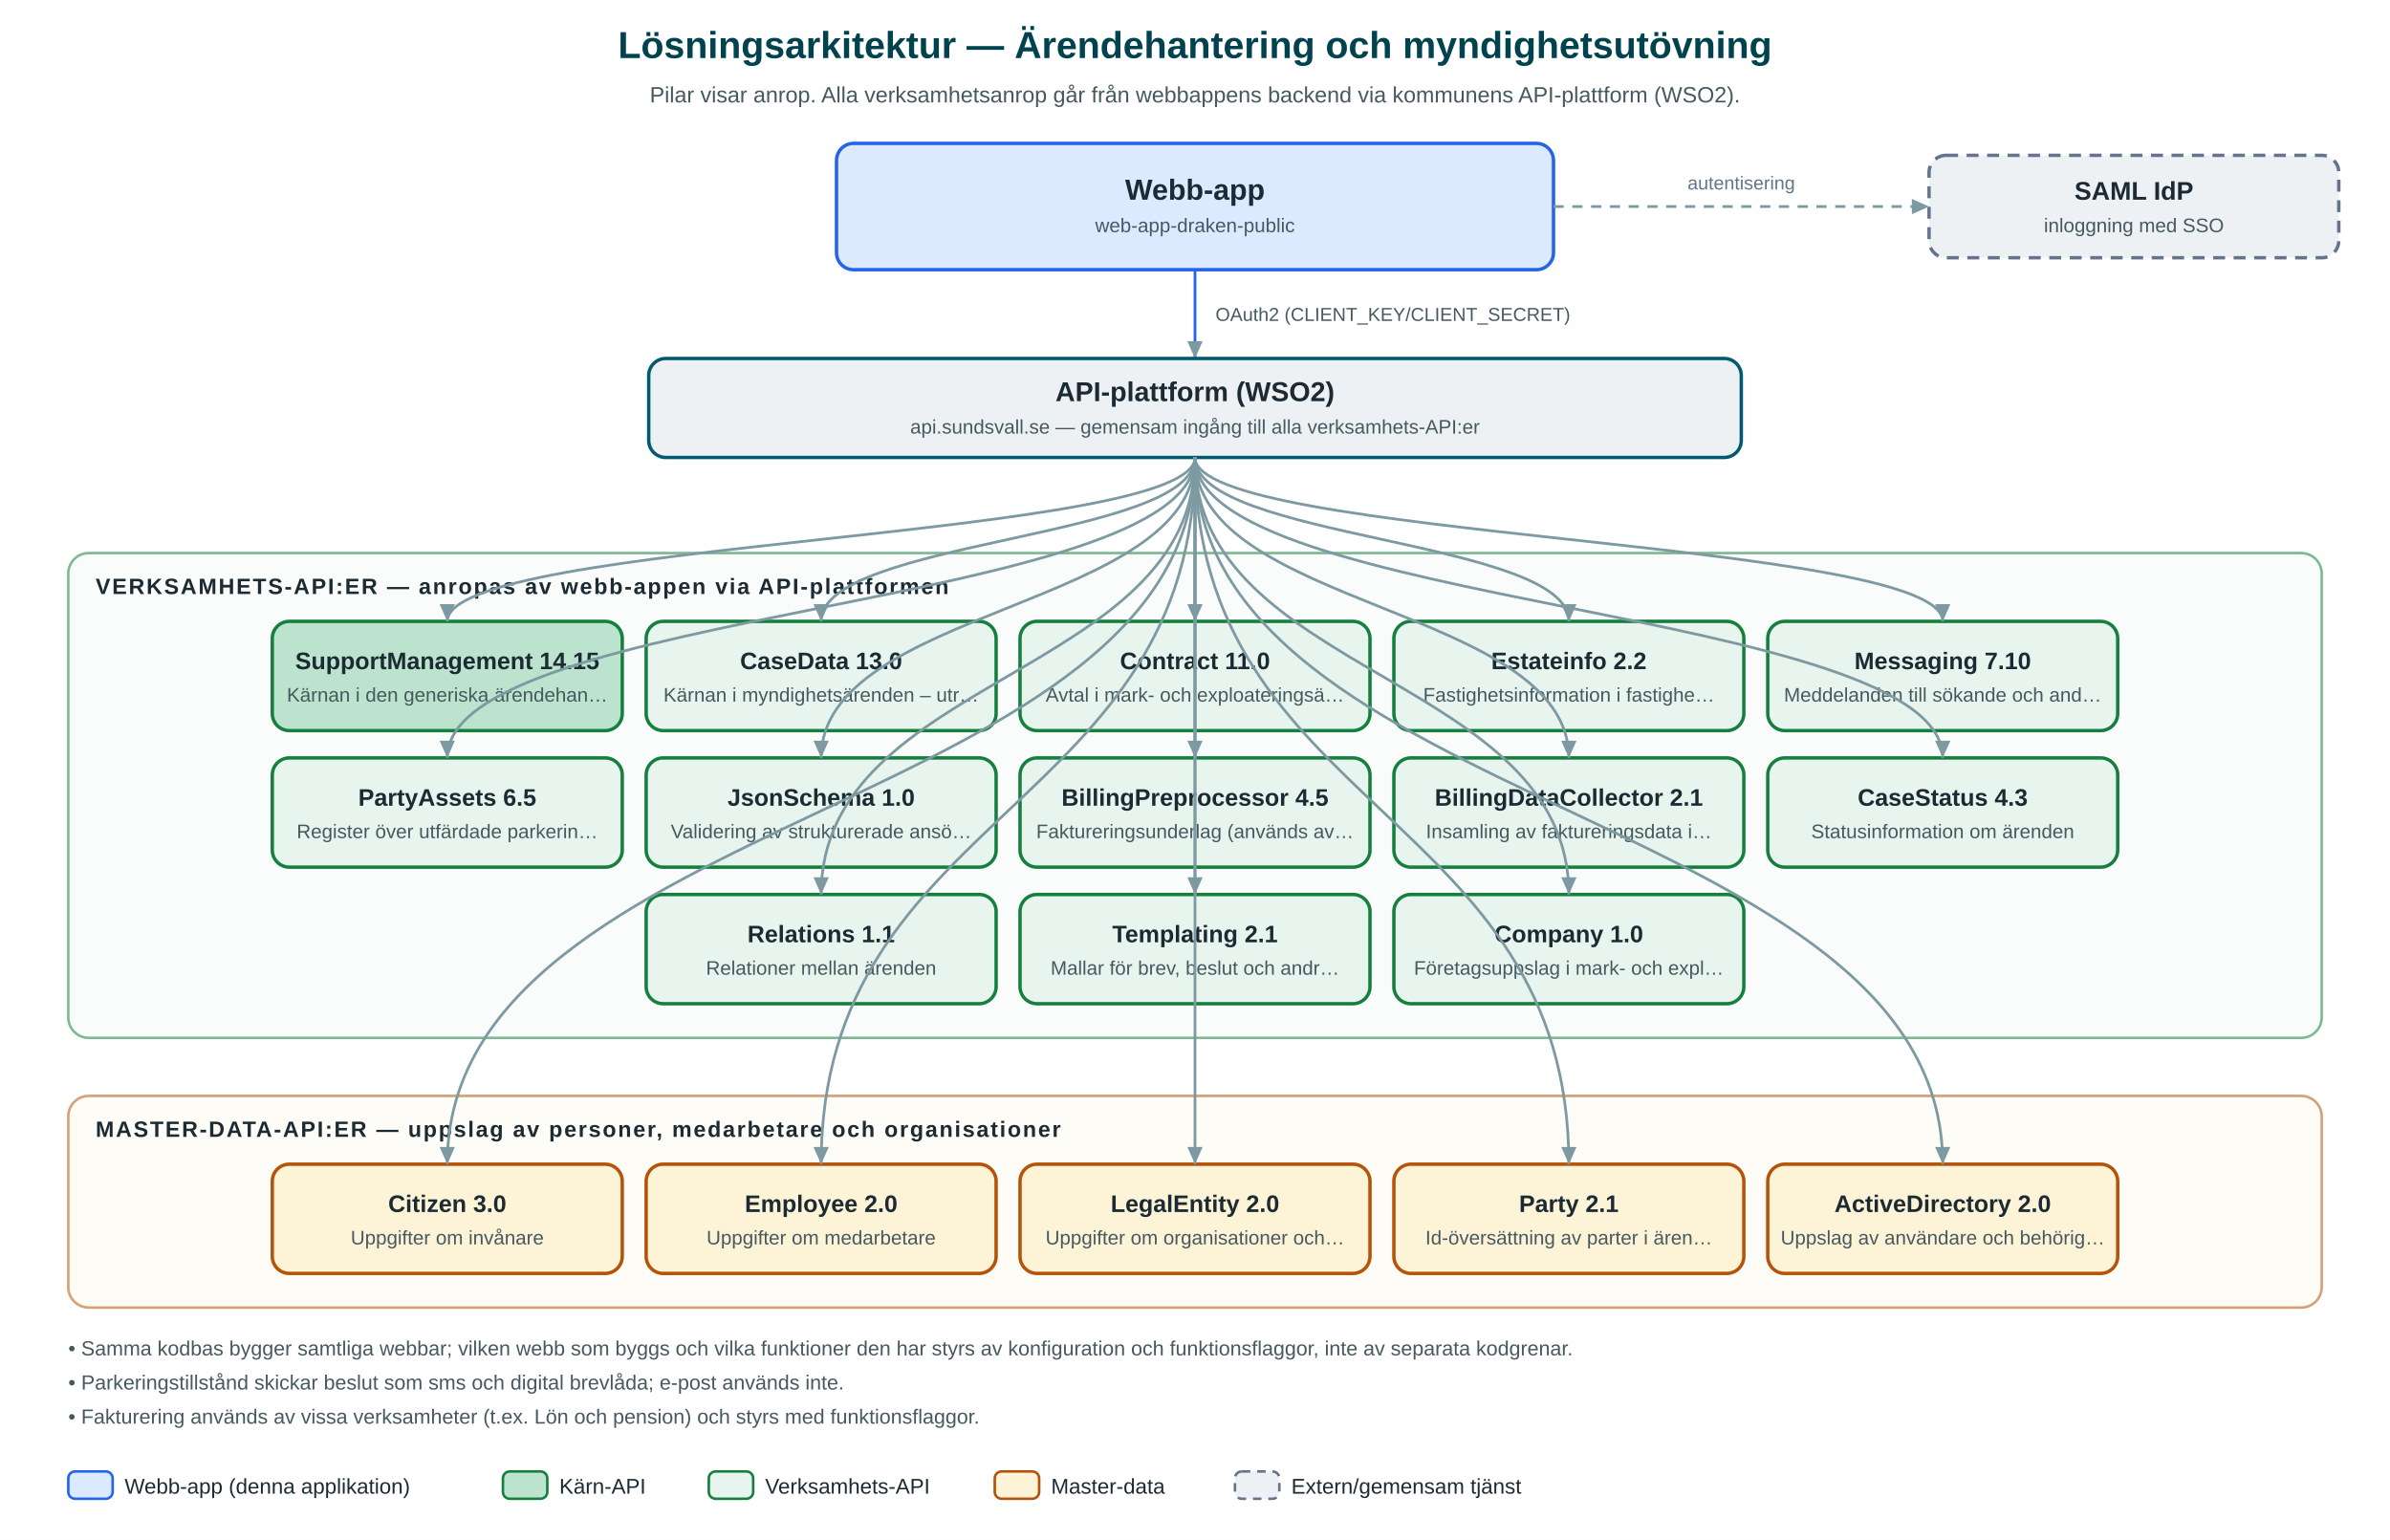
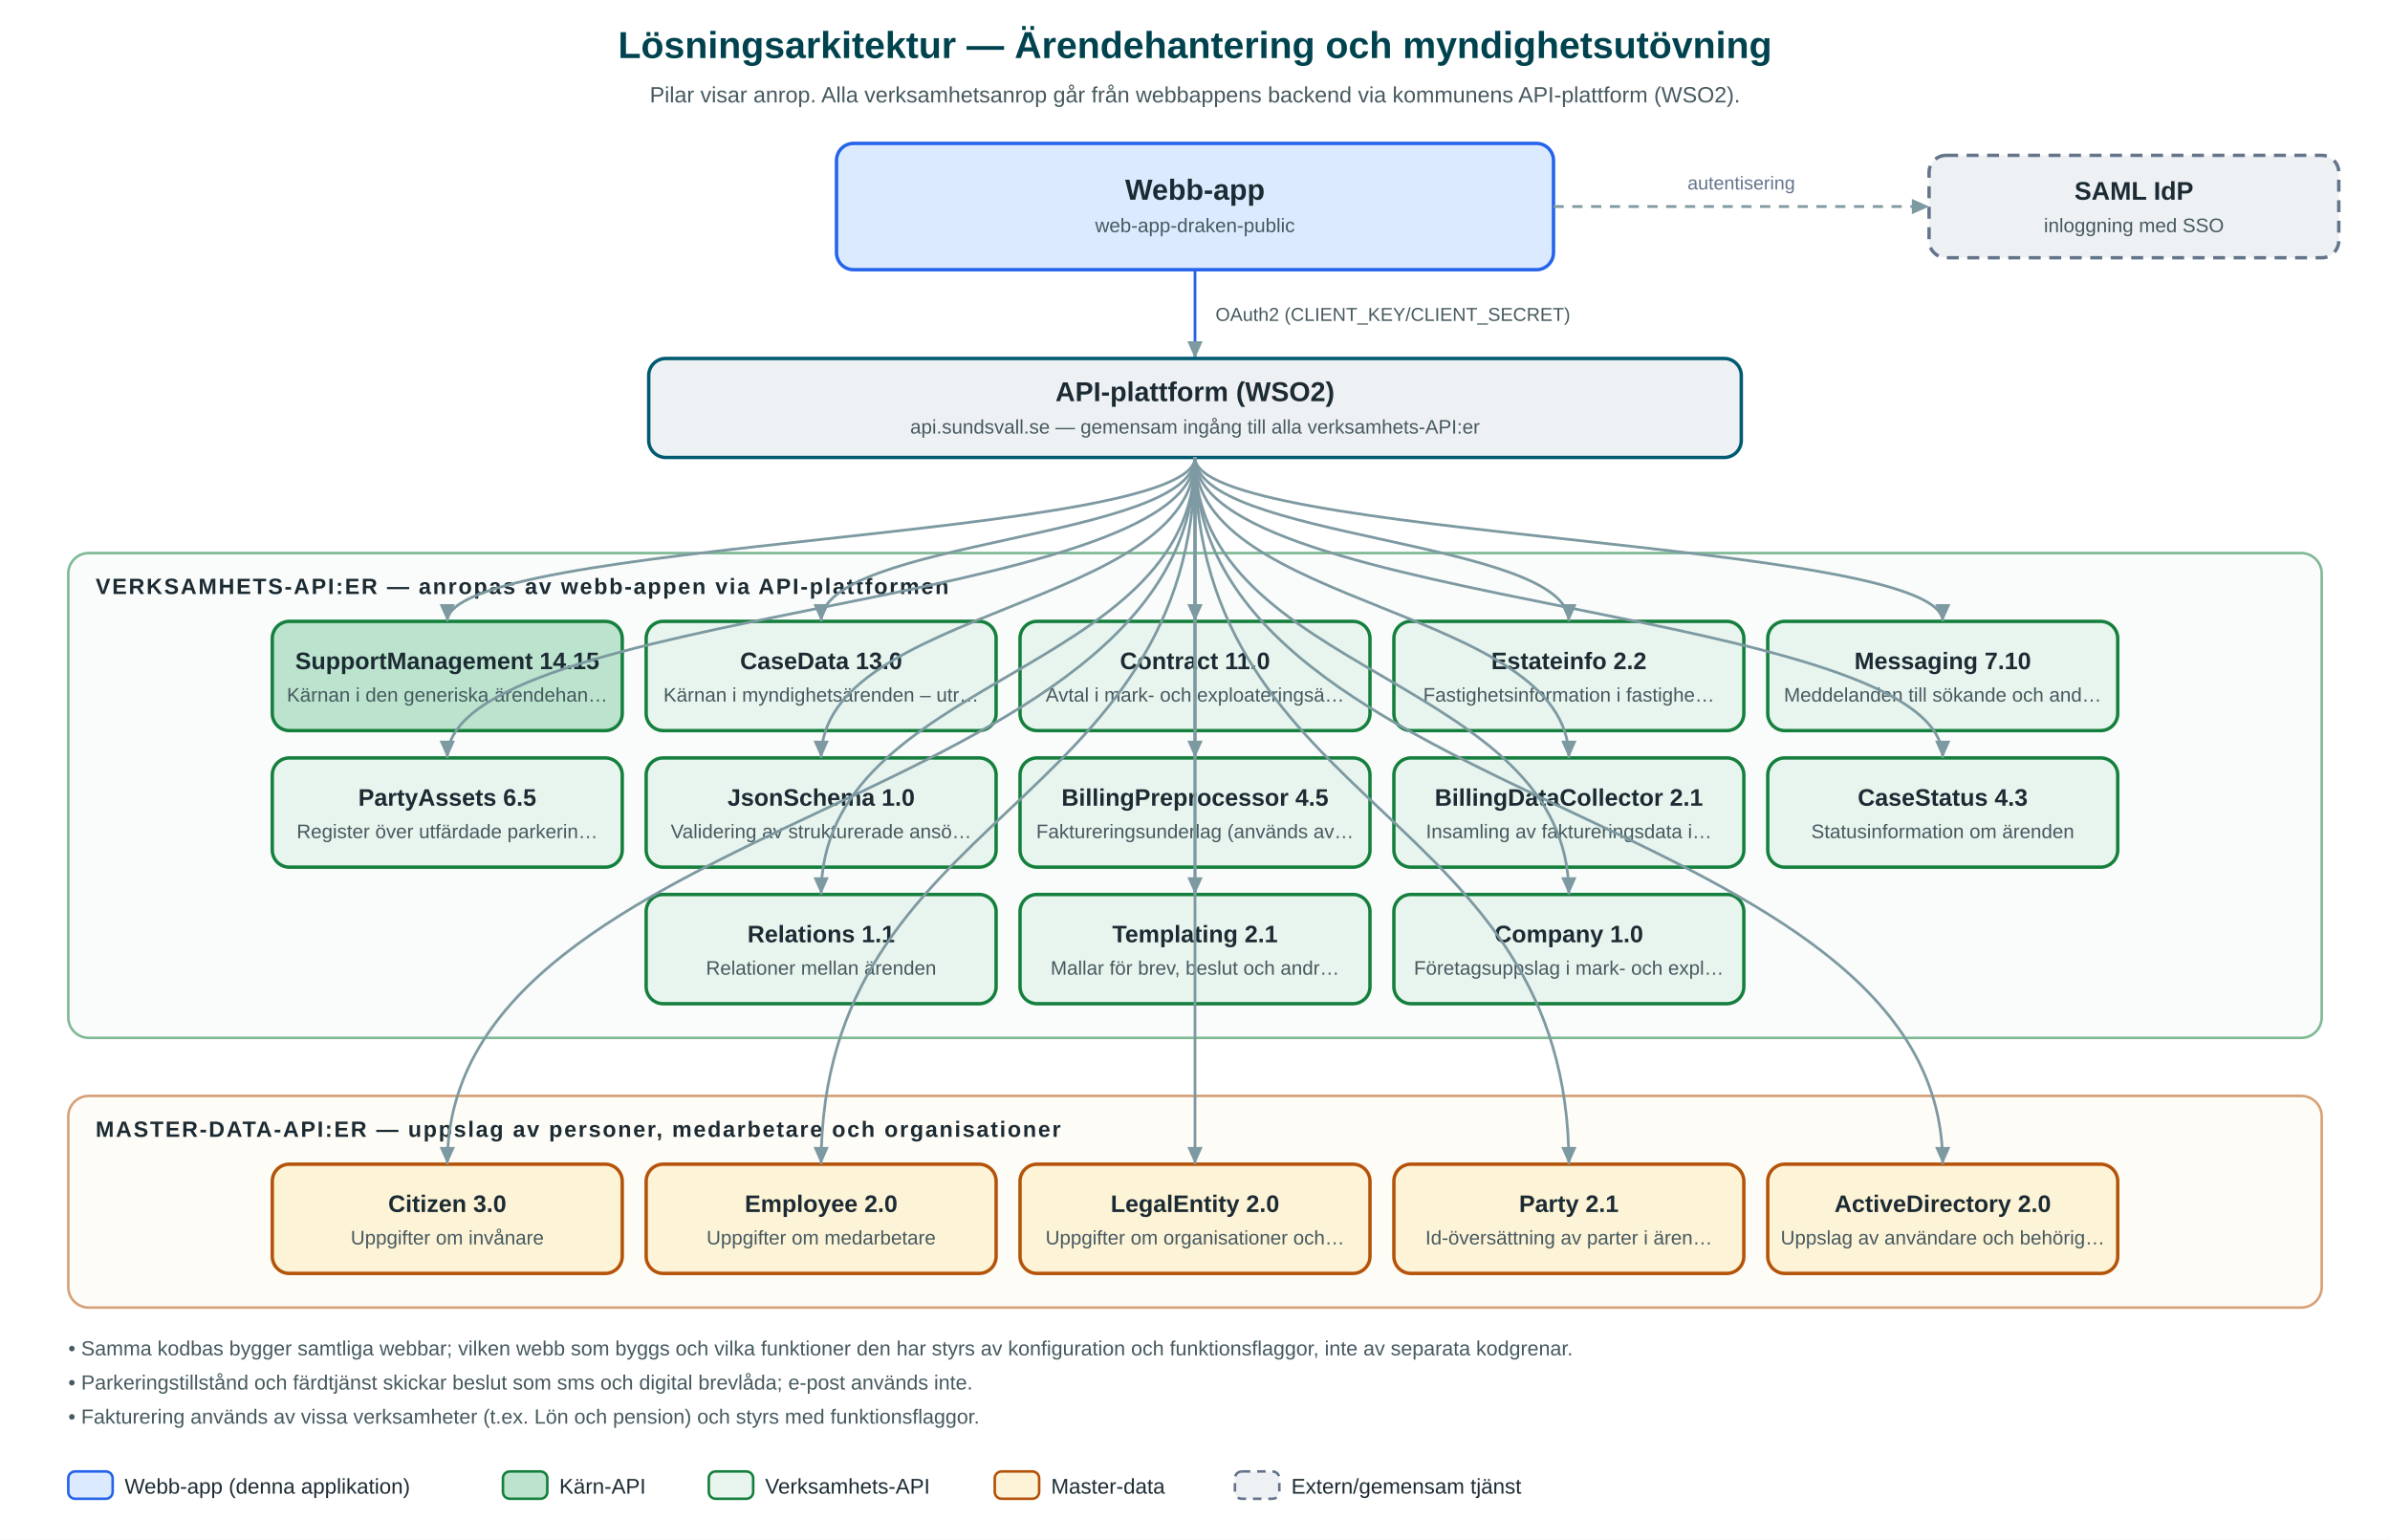
<svg xmlns="http://www.w3.org/2000/svg" viewBox="0 0 1400 902" font-family="Segoe UI, Helvetica Neue, Arial, sans-serif" role="img" aria-label="Arkitekturdiagram för Ärendehantering och myndighetsutövning">
  <defs>
    <marker id="arr" viewBox="0 0 10 10" refX="9" refY="5" markerWidth="7" markerHeight="7" orient="auto-start-reverse">
      <path d="M 0 1 L 9 5 L 0 9 z" fill="#7d99a1" />
    </marker>
  </defs>
  <rect width="1400" height="902" fill="#ffffff" />
  <text x="700.0" y="34" text-anchor="middle" font-size="22" font-weight="bold" fill="#00434f">Lösningsarkitektur — Ärendehantering och myndighetsutövning</text>
  <text x="700.0" y="60" text-anchor="middle" font-size="13" fill="#46595f">Pilar visar anrop. Alla verksamhetsanrop går från webbappens backend via kommunens API-plattform (WSO2).</text>
  <rect x="490.0" y="84" rx="10" width="420" height="74" fill="#dbeafe" stroke="#2563eb" stroke-width="2" />
  <text x="700.0" y="117.0" text-anchor="middle" font-size="17" font-weight="bold" fill="#1c2b33">Webb-app</text>
  <text x="700.0" y="136.0" text-anchor="middle" font-size="11.5" fill="#46595f">web-app-draken-public</text>
  <rect x="1130" y="91" rx="10" width="240" height="60" fill="#eef1f4" stroke="#64748b" stroke-width="2" stroke-dasharray="7,5" />
  <text x="1250.0" y="117.0" text-anchor="middle" font-size="15" font-weight="bold" fill="#1c2b33">SAML IdP</text>
  <text x="1250.0" y="136.0" text-anchor="middle" font-size="11.5" fill="#46595f">inloggning med SSO</text>
  <path d="M 910.0 121.0 L 1130 121.0" fill="none" stroke="#7d99a1" stroke-width="1.6" stroke-dasharray="6,5" marker-end="url(#arr)" />
  <text x="1020.0" y="111.0" text-anchor="middle" font-size="11" fill="#64748b">autentisering</text>
  <path d="M 700.0 158 L 700.0 210" fill="none" stroke="#2563eb" stroke-width="1.6" marker-end="url(#arr)" />
  <text x="712.0" y="188" font-size="11" fill="#46595f">OAuth2 (CLIENT_KEY/CLIENT_SECRET)</text>
  <rect x="380.0" y="210" rx="10" width="640" height="58" fill="#eef1f4" stroke="#005a70" stroke-width="2" />
  <text x="700.0" y="235.0" text-anchor="middle" font-size="16" font-weight="bold" fill="#1c2b33">API-plattform (WSO2)</text>
  <text x="700.0" y="254.0" text-anchor="middle" font-size="11.5" fill="#46595f">api.sundsvall.se — gemensam ingång till alla verksamhets-API:er</text>
  <rect x="40" y="324" rx="12" width="1320" height="284" fill="#f4faf6" stroke="#15803d" stroke-width="1.5" opacity="0.55" />
  <text x="56" y="348" font-size="13" font-weight="bold" letter-spacing="1" fill="#1c2b33">VERKSAMHETS-API:ER — anropas av webb-appen via API-plattformen</text>
  <rect x="159.5" y="364" rx="10" width="205" height="64" fill="#bbe3cd" stroke="#15803d" stroke-width="2" />
  <text x="262.0" y="392.0" text-anchor="middle" font-size="14" font-weight="bold" fill="#1c2b33">SupportManagement 14.15</text>
  <text x="262.0" y="411.0" text-anchor="middle" font-size="11.5" fill="#46595f">Kärnan i den generiska ärendehan…</text>
  <path d="M 700.0 268 C 700.0 316.0, 262.0 316.0, 262.0 364" fill="none" stroke="#7d99a1" stroke-width="1.6" marker-end="url(#arr)" />
  <rect x="378.5" y="364" rx="10" width="205" height="64" fill="#e8f5ee" stroke="#15803d" stroke-width="2" />
  <text x="481.0" y="392.0" text-anchor="middle" font-size="14" font-weight="bold" fill="#1c2b33">CaseData 13.0</text>
  <text x="481.0" y="411.0" text-anchor="middle" font-size="11.5" fill="#46595f">Kärnan i myndighetsärenden – utr…</text>
  <path d="M 700.0 268 C 700.0 316.0, 481.0 316.0, 481.0 364" fill="none" stroke="#7d99a1" stroke-width="1.6" marker-end="url(#arr)" />
  <rect x="597.5" y="364" rx="10" width="205" height="64" fill="#e8f5ee" stroke="#15803d" stroke-width="2" />
  <text x="700.0" y="392.0" text-anchor="middle" font-size="14" font-weight="bold" fill="#1c2b33">Contract 11.0</text>
  <text x="700.0" y="411.0" text-anchor="middle" font-size="11.5" fill="#46595f">Avtal i mark- och exploateringsä…</text>
  <path d="M 700.0 268 C 700.0 316.0, 700.0 316.0, 700.0 364" fill="none" stroke="#7d99a1" stroke-width="1.6" marker-end="url(#arr)" />
  <rect x="816.5" y="364" rx="10" width="205" height="64" fill="#e8f5ee" stroke="#15803d" stroke-width="2" />
  <text x="919.0" y="392.0" text-anchor="middle" font-size="14" font-weight="bold" fill="#1c2b33">Estateinfo 2.2</text>
  <text x="919.0" y="411.0" text-anchor="middle" font-size="11.5" fill="#46595f">Fastighetsinformation i fastighe…</text>
  <path d="M 700.0 268 C 700.0 316.0, 919.0 316.0, 919.0 364" fill="none" stroke="#7d99a1" stroke-width="1.6" marker-end="url(#arr)" />
  <rect x="1035.5" y="364" rx="10" width="205" height="64" fill="#e8f5ee" stroke="#15803d" stroke-width="2" />
  <text x="1138.0" y="392.0" text-anchor="middle" font-size="14" font-weight="bold" fill="#1c2b33">Messaging 7.10</text>
  <text x="1138.0" y="411.0" text-anchor="middle" font-size="11.5" fill="#46595f">Meddelanden till sökande och and…</text>
  <path d="M 700.0 268 C 700.0 316.0, 1138.0 316.0, 1138.0 364" fill="none" stroke="#7d99a1" stroke-width="1.6" marker-end="url(#arr)" />
  <rect x="159.5" y="444" rx="10" width="205" height="64" fill="#e8f5ee" stroke="#15803d" stroke-width="2" />
  <text x="262.0" y="472.0" text-anchor="middle" font-size="14" font-weight="bold" fill="#1c2b33">PartyAssets 6.5</text>
  <text x="262.0" y="491.0" text-anchor="middle" font-size="11.5" fill="#46595f">Register över utfärdade parkerin…</text>
  <path d="M 700.0 268 C 700.0 356.0, 262.0 356.0, 262.0 444" fill="none" stroke="#7d99a1" stroke-width="1.6" marker-end="url(#arr)" />
  <rect x="378.5" y="444" rx="10" width="205" height="64" fill="#e8f5ee" stroke="#15803d" stroke-width="2" />
  <text x="481.0" y="472.0" text-anchor="middle" font-size="14" font-weight="bold" fill="#1c2b33">JsonSchema 1.0</text>
  <text x="481.0" y="491.0" text-anchor="middle" font-size="11.5" fill="#46595f">Validering av strukturerade ansö…</text>
  <path d="M 700.0 268 C 700.0 356.0, 481.0 356.0, 481.0 444" fill="none" stroke="#7d99a1" stroke-width="1.6" marker-end="url(#arr)" />
  <rect x="597.5" y="444" rx="10" width="205" height="64" fill="#e8f5ee" stroke="#15803d" stroke-width="2" />
  <text x="700.0" y="472.0" text-anchor="middle" font-size="14" font-weight="bold" fill="#1c2b33">BillingPreprocessor 4.5</text>
  <text x="700.0" y="491.0" text-anchor="middle" font-size="11.5" fill="#46595f">Faktureringsunderlag (används av…</text>
  <path d="M 700.0 268 C 700.0 356.0, 700.0 356.0, 700.0 444" fill="none" stroke="#7d99a1" stroke-width="1.6" marker-end="url(#arr)" />
  <rect x="816.5" y="444" rx="10" width="205" height="64" fill="#e8f5ee" stroke="#15803d" stroke-width="2" />
  <text x="919.0" y="472.0" text-anchor="middle" font-size="14" font-weight="bold" fill="#1c2b33">BillingDataCollector 2.1</text>
  <text x="919.0" y="491.0" text-anchor="middle" font-size="11.5" fill="#46595f">Insamling av faktureringsdata i…</text>
  <path d="M 700.0 268 C 700.0 356.0, 919.0 356.0, 919.0 444" fill="none" stroke="#7d99a1" stroke-width="1.6" marker-end="url(#arr)" />
  <rect x="1035.5" y="444" rx="10" width="205" height="64" fill="#e8f5ee" stroke="#15803d" stroke-width="2" />
  <text x="1138.0" y="472.0" text-anchor="middle" font-size="14" font-weight="bold" fill="#1c2b33">CaseStatus 4.3</text>
  <text x="1138.0" y="491.0" text-anchor="middle" font-size="11.5" fill="#46595f">Statusinformation om ärenden</text>
  <path d="M 700.0 268 C 700.0 356.0, 1138.0 356.0, 1138.0 444" fill="none" stroke="#7d99a1" stroke-width="1.6" marker-end="url(#arr)" />
  <rect x="378.5" y="524" rx="10" width="205" height="64" fill="#e8f5ee" stroke="#15803d" stroke-width="2" />
  <text x="481.0" y="552.0" text-anchor="middle" font-size="14" font-weight="bold" fill="#1c2b33">Relations 1.1</text>
  <text x="481.0" y="571.0" text-anchor="middle" font-size="11.5" fill="#46595f">Relationer mellan ärenden</text>
  <path d="M 700.0 268 C 700.0 396.0, 481.0 396.0, 481.0 524" fill="none" stroke="#7d99a1" stroke-width="1.6" marker-end="url(#arr)" />
  <rect x="597.5" y="524" rx="10" width="205" height="64" fill="#e8f5ee" stroke="#15803d" stroke-width="2" />
  <text x="700.0" y="552.0" text-anchor="middle" font-size="14" font-weight="bold" fill="#1c2b33">Templating 2.1</text>
  <text x="700.0" y="571.0" text-anchor="middle" font-size="11.5" fill="#46595f">Mallar för brev, beslut och andr…</text>
  <path d="M 700.0 268 C 700.0 396.0, 700.0 396.0, 700.0 524" fill="none" stroke="#7d99a1" stroke-width="1.6" marker-end="url(#arr)" />
  <rect x="816.5" y="524" rx="10" width="205" height="64" fill="#e8f5ee" stroke="#15803d" stroke-width="2" />
  <text x="919.0" y="552.0" text-anchor="middle" font-size="14" font-weight="bold" fill="#1c2b33">Company 1.0</text>
  <text x="919.0" y="571.0" text-anchor="middle" font-size="11.5" fill="#46595f">Företagsuppslag i mark- och expl…</text>
  <path d="M 700.0 268 C 700.0 396.0, 919.0 396.0, 919.0 524" fill="none" stroke="#7d99a1" stroke-width="1.6" marker-end="url(#arr)" />
  <rect x="40" y="642" rx="12" width="1320" height="124" fill="#fdf9ef" stroke="#b45309" stroke-width="1.5" opacity="0.55" />
  <text x="56" y="666" font-size="13" font-weight="bold" letter-spacing="1" fill="#1c2b33">MASTER-DATA-API:ER — uppslag av personer, medarbetare och organisationer</text>
  <rect x="159.5" y="682" rx="10" width="205" height="64" fill="#fdf3d7" stroke="#b45309" stroke-width="2" />
  <text x="262.0" y="710.0" text-anchor="middle" font-size="14" font-weight="bold" fill="#1c2b33">Citizen 3.0</text>
  <text x="262.0" y="729.0" text-anchor="middle" font-size="11.5" fill="#46595f">Uppgifter om invånare</text>
  <path d="M 700.0 268 C 700.0 475.0, 262.0 475.0, 262.0 682" fill="none" stroke="#7d99a1" stroke-width="1.6" marker-end="url(#arr)" />
  <rect x="378.5" y="682" rx="10" width="205" height="64" fill="#fdf3d7" stroke="#b45309" stroke-width="2" />
  <text x="481.0" y="710.0" text-anchor="middle" font-size="14" font-weight="bold" fill="#1c2b33">Employee 2.0</text>
  <text x="481.0" y="729.0" text-anchor="middle" font-size="11.5" fill="#46595f">Uppgifter om medarbetare</text>
  <path d="M 700.0 268 C 700.0 475.0, 481.0 475.0, 481.0 682" fill="none" stroke="#7d99a1" stroke-width="1.6" marker-end="url(#arr)" />
  <rect x="597.5" y="682" rx="10" width="205" height="64" fill="#fdf3d7" stroke="#b45309" stroke-width="2" />
  <text x="700.0" y="710.0" text-anchor="middle" font-size="14" font-weight="bold" fill="#1c2b33">LegalEntity 2.0</text>
  <text x="700.0" y="729.0" text-anchor="middle" font-size="11.5" fill="#46595f">Uppgifter om organisationer och…</text>
  <path d="M 700.0 268 C 700.0 475.0, 700.0 475.0, 700.0 682" fill="none" stroke="#7d99a1" stroke-width="1.6" marker-end="url(#arr)" />
  <rect x="816.5" y="682" rx="10" width="205" height="64" fill="#fdf3d7" stroke="#b45309" stroke-width="2" />
  <text x="919.0" y="710.0" text-anchor="middle" font-size="14" font-weight="bold" fill="#1c2b33">Party 2.1</text>
  <text x="919.0" y="729.0" text-anchor="middle" font-size="11.5" fill="#46595f">Id-översättning av parter i ären…</text>
  <path d="M 700.0 268 C 700.0 475.0, 919.0 475.0, 919.0 682" fill="none" stroke="#7d99a1" stroke-width="1.6" marker-end="url(#arr)" />
  <rect x="1035.5" y="682" rx="10" width="205" height="64" fill="#fdf3d7" stroke="#b45309" stroke-width="2" />
  <text x="1138.0" y="710.0" text-anchor="middle" font-size="14" font-weight="bold" fill="#1c2b33">ActiveDirectory 2.0</text>
  <text x="1138.0" y="729.0" text-anchor="middle" font-size="11.5" fill="#46595f">Uppslag av användare och behörig…</text>
  <path d="M 700.0 268 C 700.0 475.0, 1138.0 475.0, 1138.0 682" fill="none" stroke="#7d99a1" stroke-width="1.6" marker-end="url(#arr)" />
  <text x="40" y="794" font-size="12" fill="#46595f">• Samma kodbas bygger samtliga webbar; vilken webb som byggs och vilka funktioner den har styrs av konfiguration och funktionsflaggor, inte av separata kodgrenar.</text>
-   <text x="40" y="814" font-size="12" fill="#46595f">• Parkeringstillstånd skickar beslut som sms och digital brevlåda; e-post används inte.</text>
+   <text x="40" y="814" font-size="12" fill="#46595f">• Parkeringstillstånd och färdtjänst skickar beslut som sms och digital brevlåda; e-post används inte.</text>
  <text x="40" y="834" font-size="12" fill="#46595f">• Fakturering används av vissa verksamheter (t.ex. Lön och pension) och styrs med funktionsflaggor.</text>
  <rect x="40" y="862" width="26" height="16" rx="4" fill="#dbeafe" stroke="#2563eb" stroke-width="1.5" />
  <text x="73" y="875" font-size="12.5" fill="#1c2b33">Webb-app (denna applikation)</text>
  <rect x="294.6" y="862" width="26" height="16" rx="4" fill="#bbe3cd" stroke="#15803d" stroke-width="1.5" />
  <text x="327.6" y="875" font-size="12.5" fill="#1c2b33">Kärn-API</text>
  <rect x="415.2" y="862" width="26" height="16" rx="4" fill="#e8f5ee" stroke="#15803d" stroke-width="1.5" />
  <text x="448.2" y="875" font-size="12.5" fill="#1c2b33">Verksamhets-API</text>
  <rect x="582.7" y="862" width="26" height="16" rx="4" fill="#fdf3d7" stroke="#b45309" stroke-width="1.5" />
  <text x="615.7" y="875" font-size="12.5" fill="#1c2b33">Master-data</text>
  <rect x="723.4" y="862" width="26" height="16" rx="4" fill="#eef1f4" stroke="#64748b" stroke-width="1.5" stroke-dasharray="5,4" />
  <text x="756.4" y="875" font-size="12.5" fill="#1c2b33">Extern/gemensam tjänst</text>
</svg>
